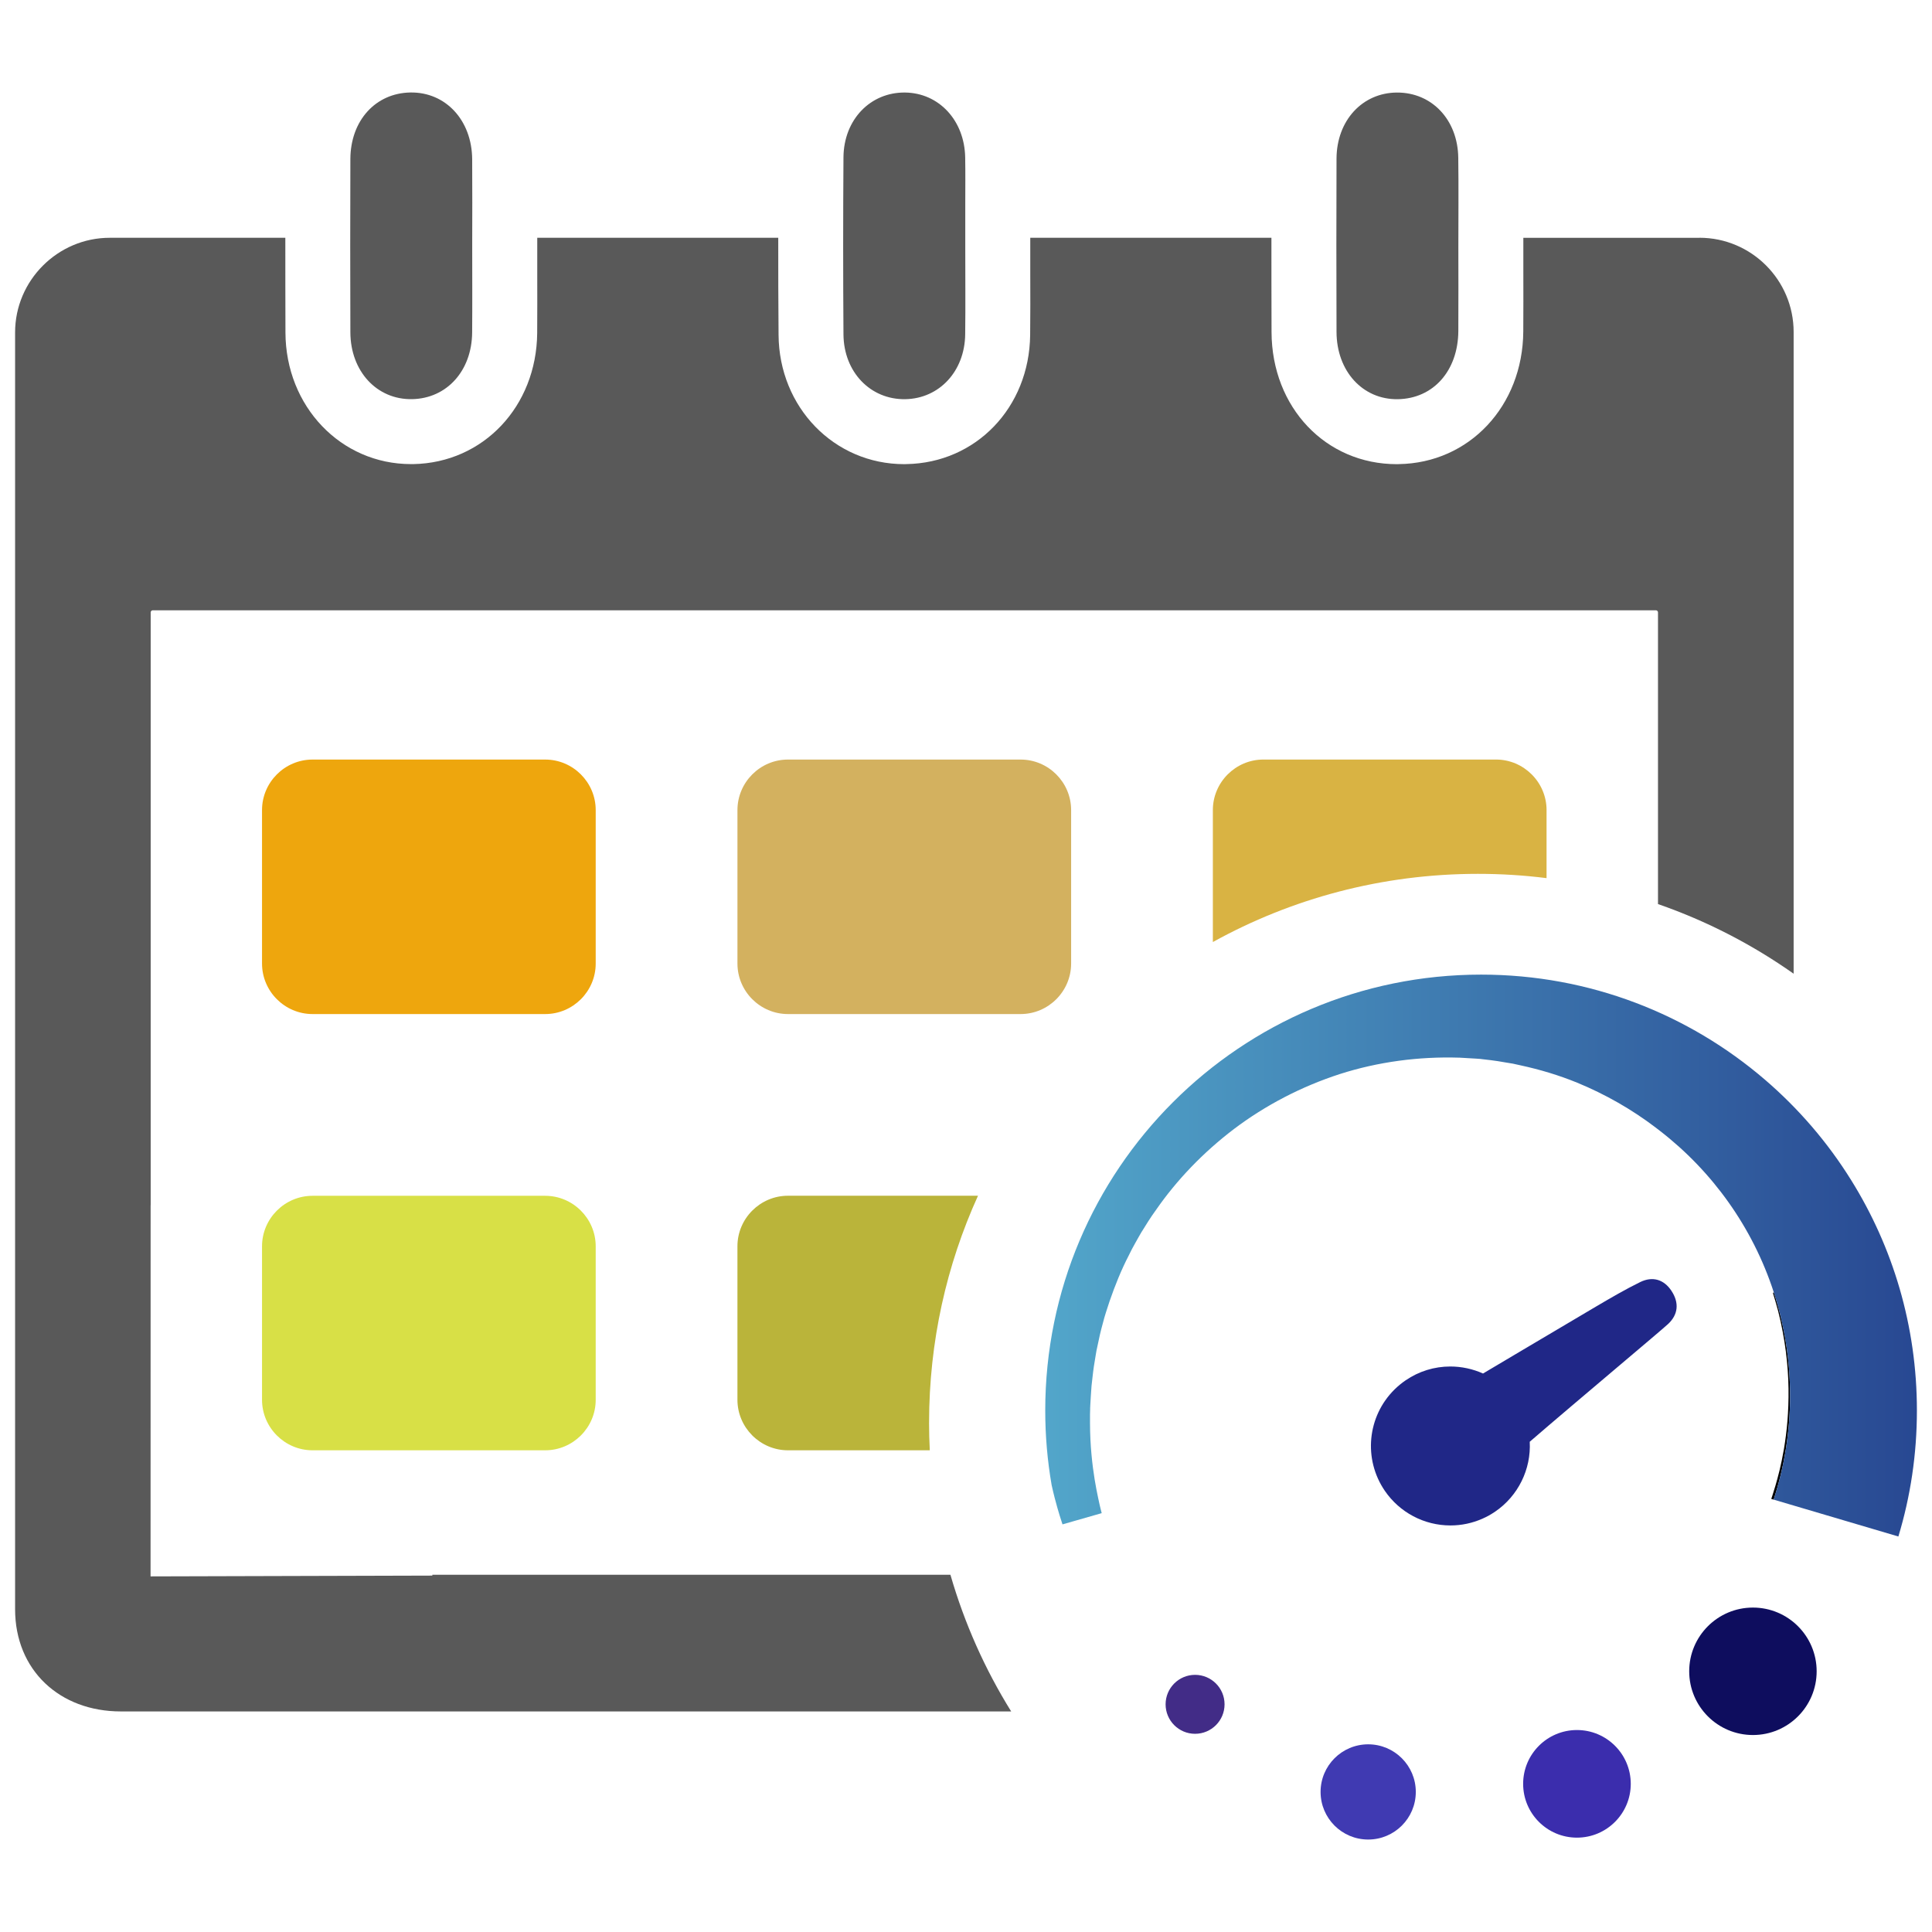
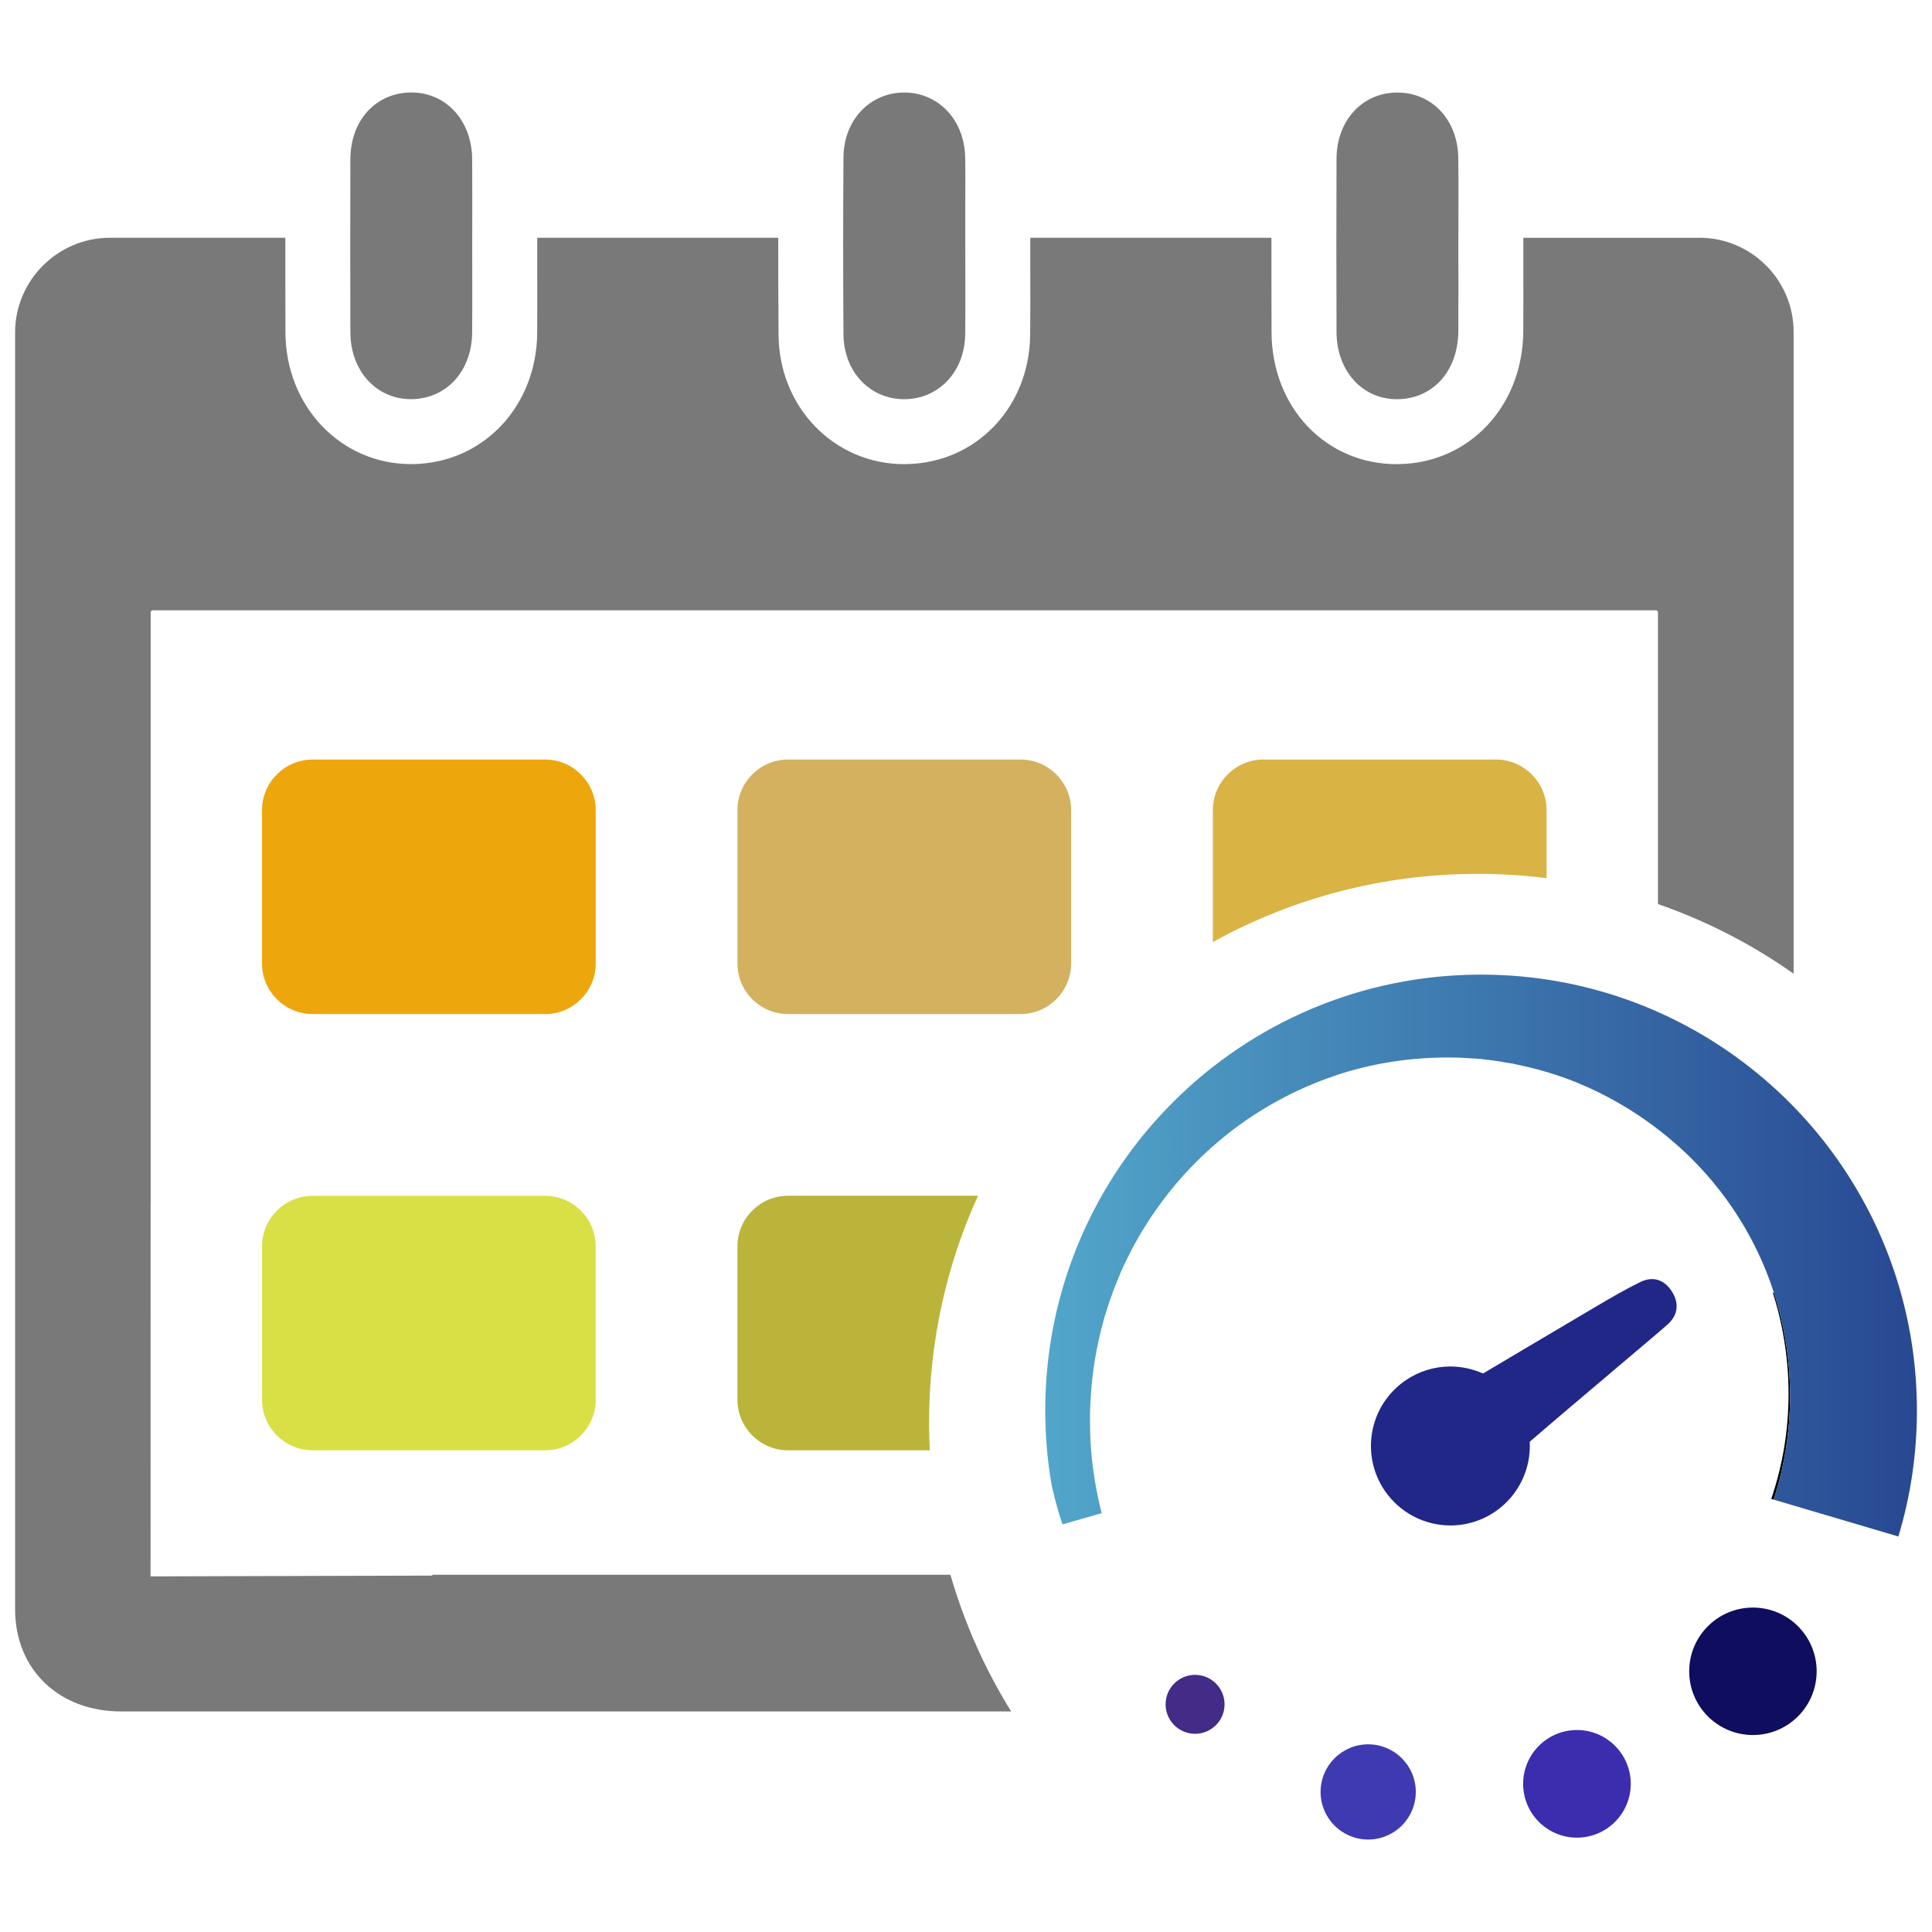
<svg xmlns="http://www.w3.org/2000/svg" xmlns:xlink="http://www.w3.org/1999/xlink" width="128" height="128" viewBox="0 0 128 128" id="svg2" version="1.1">
  <defs id="defs4">
    <linearGradient id="linearGradient4187">
      <stop style="stop-color:#52a6ca;stop-opacity:1" offset="0" id="stop4189" />
      <stop style="stop-color:#284892;stop-opacity:1" offset="1" id="stop4191" />
    </linearGradient>
    <linearGradient xlink:href="#linearGradient4187" id="linearGradient4193" x1="69.25" y1="1007.546" x2="127" y2="1007.546" gradientUnits="userSpaceOnUse" />
  </defs>
  <g id="layer1" transform="translate(0,-924.3622)">
-     <g id="g4195" style="fill:#595959;fill-opacity:1">
-       <path style="fill:#595959;fill-opacity:1" d="m 112.589,940.117 -11.664,0 0,2.233 c 0.004,1.325 0.004,2.652 -0.004,3.977 -0.035,4.941 -3.581,8.715 -8.251,8.784 l -0.124,0.004 c -4.717,0 -8.286,-3.762 -8.303,-8.751 -0.008,-2.173 -0.008,-4.249 -0.008,-6.25 l -15.977,0 0,2.492 c 0.004,1.296 0.008,2.629 -0.008,3.965 -0.06,4.79 -3.585,8.462 -8.199,8.539 l -0.141,0.004 c -4.639,0 -8.299,-3.766 -8.328,-8.57 -0.017,-2.148 -0.025,-4.294 -0.021,-6.43 l -15.967,0 0,0.543 c -0.004,0.62 0,1.236 0,1.856 0.004,1.308 0.004,2.613 -0.004,3.917 -0.044,4.863 -3.573,8.595 -8.207,8.68 l -0.156,0 c -4.649,0 -8.299,-3.826 -8.315,-8.715 -0.008,-2.177 -0.008,-4.261 -0.008,-6.279 l -11.633,0 c -3.442,0 -6.271,2.824 -6.271,6.271 l 0,84.588 c 0,4.046 2.957,6.774 7.003,6.774 l 58.99,0 c -1.734,-2.789 -3.094,-5.831 -4.025,-9.055 l -34.326,0 c 0.004,0.021 0.004,0.039 0.004,0.056 l -18.671,0.052 0.004,-24.585 c 0,-0 0.004,-0 0.004,-0.01 l 0,-39.278 c 0,-0.068 0.064,-0.133 0.133,-0.133 l 99.601,0 c 0.064,0 0.129,0.064 0.129,0.133 l 0,19.33 c 3.229,1.12 6.246,2.681 8.987,4.614 l 0,-42.511 c 0.002,-3.446 -2.799,-6.248 -6.244,-6.248 z" id="path6" />
-       <path style="fill:#595959;fill-opacity:1" d="m 31.285,940.654 c 0,1.912 0.012,3.826 -0.004,5.738 -0.021,2.542 -1.684,4.373 -3.981,4.415 -2.325,0.043 -4.079,-1.839 -4.087,-4.429 -0.012,-3.826 -0.015,-7.652 0,-11.477 0.01,-2.553 1.669,-4.371 3.973,-4.411 2.335,-0.039 4.079,1.835 4.097,4.425 0.015,1.914 0.004,3.828 0.002,5.74 z" id="path8" />
-       <path style="fill:#595959;fill-opacity:1" d="m 63.952,940.779 c -0.002,1.914 0.019,3.826 -0.006,5.74 -0.031,2.443 -1.721,4.253 -3.969,4.29 -2.3,0.039 -4.077,-1.79 -4.095,-4.292 -0.027,-3.911 -0.027,-7.822 0,-11.732 0.019,-2.505 1.792,-4.326 4.095,-4.292 2.235,0.033 3.923,1.852 3.969,4.292 0.019,1.02 0.006,2.04 0.006,3.061 0.002,0.979 0.002,1.957 0,2.934 z" id="path10" />
-       <path style="fill:#595959;fill-opacity:1" d="m 96.62,940.683 c 0,1.87 0.01,3.743 -0.002,5.613 -0.019,2.638 -1.663,4.479 -4.012,4.514 -2.318,0.035 -4.05,-1.85 -4.058,-4.458 -0.012,-3.826 -0.015,-7.654 0,-11.479 0.01,-2.528 1.711,-4.367 4.002,-4.379 2.312,-0.012 4.033,1.8 4.064,4.326 0.027,1.953 0.006,3.909 0.006,5.864 z" id="path12" />
+     <g id="g4195" style="fill:#797979;fill-opacity:1">
+       <path style="fill:#797979;fill-opacity:1" d="m 112.589,940.117 -11.664,0 0,2.233 c 0.004,1.325 0.004,2.652 -0.004,3.977 -0.035,4.941 -3.581,8.715 -8.251,8.784 l -0.124,0.004 c -4.717,0 -8.286,-3.762 -8.303,-8.751 -0.008,-2.173 -0.008,-4.249 -0.008,-6.25 l -15.977,0 0,2.492 c 0.004,1.296 0.008,2.629 -0.008,3.965 -0.06,4.79 -3.585,8.462 -8.199,8.539 l -0.141,0.004 c -4.639,0 -8.299,-3.766 -8.328,-8.57 -0.017,-2.148 -0.025,-4.294 -0.021,-6.43 l -15.967,0 0,0.543 c -0.004,0.62 0,1.236 0,1.856 0.004,1.308 0.004,2.613 -0.004,3.917 -0.044,4.863 -3.573,8.595 -8.207,8.68 l -0.156,0 c -4.649,0 -8.299,-3.826 -8.315,-8.715 -0.008,-2.177 -0.008,-4.261 -0.008,-6.279 l -11.633,0 c -3.442,0 -6.271,2.824 -6.271,6.271 l 0,84.588 c 0,4.046 2.957,6.774 7.003,6.774 l 58.99,0 c -1.734,-2.789 -3.094,-5.831 -4.025,-9.055 l -34.326,0 c 0.004,0.021 0.004,0.039 0.004,0.056 l -18.671,0.052 0.004,-24.585 c 0,-0 0.004,-0 0.004,-0.01 l 0,-39.278 c 0,-0.068 0.064,-0.133 0.133,-0.133 l 99.601,0 c 0.064,0 0.129,0.064 0.129,0.133 l 0,19.33 c 3.229,1.12 6.246,2.681 8.987,4.614 l 0,-42.511 c 0.002,-3.446 -2.799,-6.248 -6.244,-6.248 z" id="path6" />
+       <path style="fill:#797979;fill-opacity:1" d="m 31.285,940.654 c 0,1.912 0.012,3.826 -0.004,5.738 -0.021,2.542 -1.684,4.373 -3.981,4.415 -2.325,0.043 -4.079,-1.839 -4.087,-4.429 -0.012,-3.826 -0.015,-7.652 0,-11.477 0.01,-2.553 1.669,-4.371 3.973,-4.411 2.335,-0.039 4.079,1.835 4.097,4.425 0.015,1.914 0.004,3.828 0.002,5.74 z" id="path8" />
+       <path style="fill:#797979;fill-opacity:1" d="m 63.952,940.779 c -0.002,1.914 0.019,3.826 -0.006,5.74 -0.031,2.443 -1.721,4.253 -3.969,4.29 -2.3,0.039 -4.077,-1.79 -4.095,-4.292 -0.027,-3.911 -0.027,-7.822 0,-11.732 0.019,-2.505 1.792,-4.326 4.095,-4.292 2.235,0.033 3.923,1.852 3.969,4.292 0.019,1.02 0.006,2.04 0.006,3.061 0.002,0.979 0.002,1.957 0,2.934 z" id="path10" />
+       <path style="fill:#797979;fill-opacity:1" d="m 96.62,940.683 c 0,1.87 0.01,3.743 -0.002,5.613 -0.019,2.638 -1.663,4.479 -4.012,4.514 -2.318,0.035 -4.05,-1.85 -4.058,-4.458 -0.012,-3.826 -0.015,-7.654 0,-11.479 0.01,-2.528 1.711,-4.367 4.002,-4.379 2.312,-0.012 4.033,1.8 4.064,4.326 0.027,1.953 0.006,3.909 0.006,5.864 z" id="path12" />
    </g>
    <path id="path14" d="m 36.12,1020.448 -15.413,0 c -1.841,0 -3.347,-1.506 -3.347,-3.347 l 0,-10.167 c 0,-1.841 1.505,-3.347 3.347,-3.347 l 15.413,0 c 1.841,0 3.347,1.506 3.347,3.347 l 0,10.167 c 0.002,1.841 -1.505,3.347 -3.347,3.347 z" style="fill:#d8e046;fill-opacity:1" />
    <path id="path16" d="m 36.12,991.546 -15.413,0 c -1.841,0 -3.347,-1.505 -3.347,-3.347 l 0,-10.167 c 0,-1.841 1.505,-3.347 3.347,-3.347 l 15.413,0 c 1.841,0 3.347,1.505 3.347,3.347 l 0,10.167 c 0.002,1.841 -1.505,3.347 -3.347,3.347 z" style="fill:#eea60d;fill-opacity:1" />
    <path id="path18" d="m 61.553,1018.619 c 0,0.612 0.017,1.221 0.048,1.829 l -9.395,0 c -1.841,0 -3.349,-1.506 -3.349,-3.349 l 0,-10.167 c 0,-1.841 1.505,-3.349 3.349,-3.349 l 12.589,0 c -2.084,4.587 -3.241,9.673 -3.241,15.036 z" style="fill:#bab43a;fill-opacity:1" />
    <path id="path20" d="m 67.618,991.546 -15.413,0 c -1.841,0 -3.347,-1.505 -3.347,-3.347 l 0,-10.167 c 0,-1.841 1.505,-3.347 3.347,-3.347 l 15.413,0 c 1.841,0 3.347,1.505 3.347,3.347 l 0,10.167 c 0,1.841 -1.505,3.347 -3.347,3.347 z" style="fill:#d3b15f;fill-opacity:1" />
    <path id="path22" d="m 102.463,978.035 0,4.506 c -1.489,-0.189 -3.009,-0.284 -4.549,-0.284 -6.37,0 -12.357,1.64 -17.559,4.518 l 0,-8.742 c 0,-1.841 1.505,-3.349 3.349,-3.349 l 15.413,0 c 1.839,0.002 3.347,1.508 3.347,3.351 z" style="fill:#d9b343;fill-opacity:1" />
    <path id="path24" d="m 118.598,1016.836 c 0,2.401 -0.382,4.713 -1.089,6.88 l -0.158,-0.046 c 0,0 0.104,-0.294 0.27,-0.858 0.166,-0.56 0.39,-1.391 0.574,-2.478 0.18,-1.085 0.321,-2.426 0.299,-3.975 -0.023,-1.547 -0.22,-3.297 -0.691,-5.151 -0.102,-0.382 -0.216,-0.775 -0.338,-1.169 0.017,-0.025 0.031,-0.046 0.048,-0.071 0.705,2.163 1.084,4.473 1.084,6.868 z" style="fill:#000000" />
    <circle id="circle26" r="4.222" cy="1035.09" cx="116.136" style="fill:#0e0d5e;fill-opacity:1" />
    <circle id="circle28" r="3.565" cy="1042.546" cx="104.477" style="fill:#3b2dad;fill-opacity:1" />
    <circle id="circle30" r="3.154" cy="1043.082" cx="90.646" style="fill:#403ab2;fill-opacity:1" />
    <circle id="circle32" r="1.953" cy="1037.278" cx="79.177" style="fill:#422c87;fill-opacity:1" />
    <path id="path34" d="m 127,1017.809 c 0,2.903 -0.427,5.707 -1.228,8.35 l -8.263,-2.443 c 0.707,-2.165 1.089,-4.477 1.089,-6.88 0,-2.397 -0.379,-4.707 -1.084,-6.868 -1.396,-4.286 -4.06,-7.998 -7.548,-10.691 -0.102,-0.081 -0.203,-0.158 -0.307,-0.236 -1.547,-1.174 -3.293,-2.177 -5.169,-2.949 -1.209,-0.494 -2.474,-0.873 -3.772,-1.153 l -0.491,-0.108 -0.494,-0.081 c -0.326,-0.056 -0.666,-0.116 -0.968,-0.149 l -0.467,-0.054 c -0.156,-0.019 -0.299,-0.042 -0.506,-0.048 l -0.566,-0.033 -0.282,-0.017 -0.145,-0.008 -0.068,-0.004 -0.033,-0.002 -0.029,0 c -2.669,-0.083 -5.366,0.274 -7.896,1.084 -2.553,0.827 -4.937,2.072 -7.003,3.631 -2.061,1.563 -3.822,3.409 -5.184,5.377 -0.355,0.485 -0.664,0.989 -0.973,1.487 -0.151,0.251 -0.284,0.504 -0.427,0.753 -0.145,0.251 -0.274,0.506 -0.396,0.759 -0.523,1.008 -0.927,2.036 -1.273,3.032 -0.164,0.504 -0.334,0.993 -0.454,1.485 -0.06,0.243 -0.137,0.485 -0.187,0.728 -0.056,0.243 -0.108,0.481 -0.156,0.722 -0.025,0.116 -0.052,0.236 -0.075,0.348 -0.023,0.118 -0.041,0.236 -0.06,0.355 -0.037,0.23 -0.075,0.465 -0.112,0.688 -0.068,0.452 -0.104,0.873 -0.156,1.294 -0.037,0.44 -0.058,0.902 -0.085,1.327 l -0.002,0.083 c 0,0 0,0.017 -0.004,0.017 l 0,0.019 -0.002,0.151 c -0.004,0.1 -0.004,0.199 -0.008,0.294 0,0.199 -0.004,0.39 0,0.579 0.002,0.753 0.039,1.447 0.097,2.069 0.114,1.246 0.299,2.219 0.44,2.878 0.068,0.33 0.122,0.56 0.168,0.747 0.044,0.178 0.07,0.27 0.07,0.27 l -2.598,0.744 c 0,0 -0.029,-0.087 -0.085,-0.265 -0.056,-0.164 -0.149,-0.465 -0.251,-0.821 -0.112,-0.398 -0.249,-0.904 -0.382,-1.51 -0.28,-1.609 -0.425,-3.262 -0.425,-4.952 0,-15.948 12.929,-28.875 28.879,-28.875 7.185,0 13.758,2.625 18.81,6.967 2.221,1.908 4.149,4.147 5.702,6.644 2.762,4.429 4.359,9.661 4.359,15.266 z" style="fill:url(#linearGradient4193);fill-opacity:1" />
    <path id="path36" d="m 110.737,1009.881 c -0.504,-0.761 -1.257,-0.975 -2.067,-0.579 -0.993,0.487 -1.964,1.055 -2.899,1.605 l -0.232,0.137 c -1.53,0.902 -3.056,1.808 -4.585,2.714 -0.9,0.535 -1.8,1.07 -2.7,1.603 -0.678,-0.305 -1.425,-0.465 -2.167,-0.465 -1.06,0 -2.084,0.317 -2.961,0.917 -0.259,0.178 -0.508,0.382 -0.738,0.608 -1.806,1.788 -2.076,4.61 -0.641,6.71 0.981,1.437 2.607,2.296 4.348,2.296 l 0,0 c 0.734,0 1.447,-0.151 2.117,-0.446 0.29,-0.127 0.576,-0.286 0.85,-0.473 1.516,-1.035 2.385,-2.799 2.287,-4.626 1.505,-1.302 3.88,-3.309 5.794,-4.929 1.719,-1.454 3.075,-2.6 3.359,-2.86 0.682,-0.626 0.765,-1.412 0.234,-2.212 z" style="fill:#202787;fill-opacity:1" />
  </g>
</svg>
